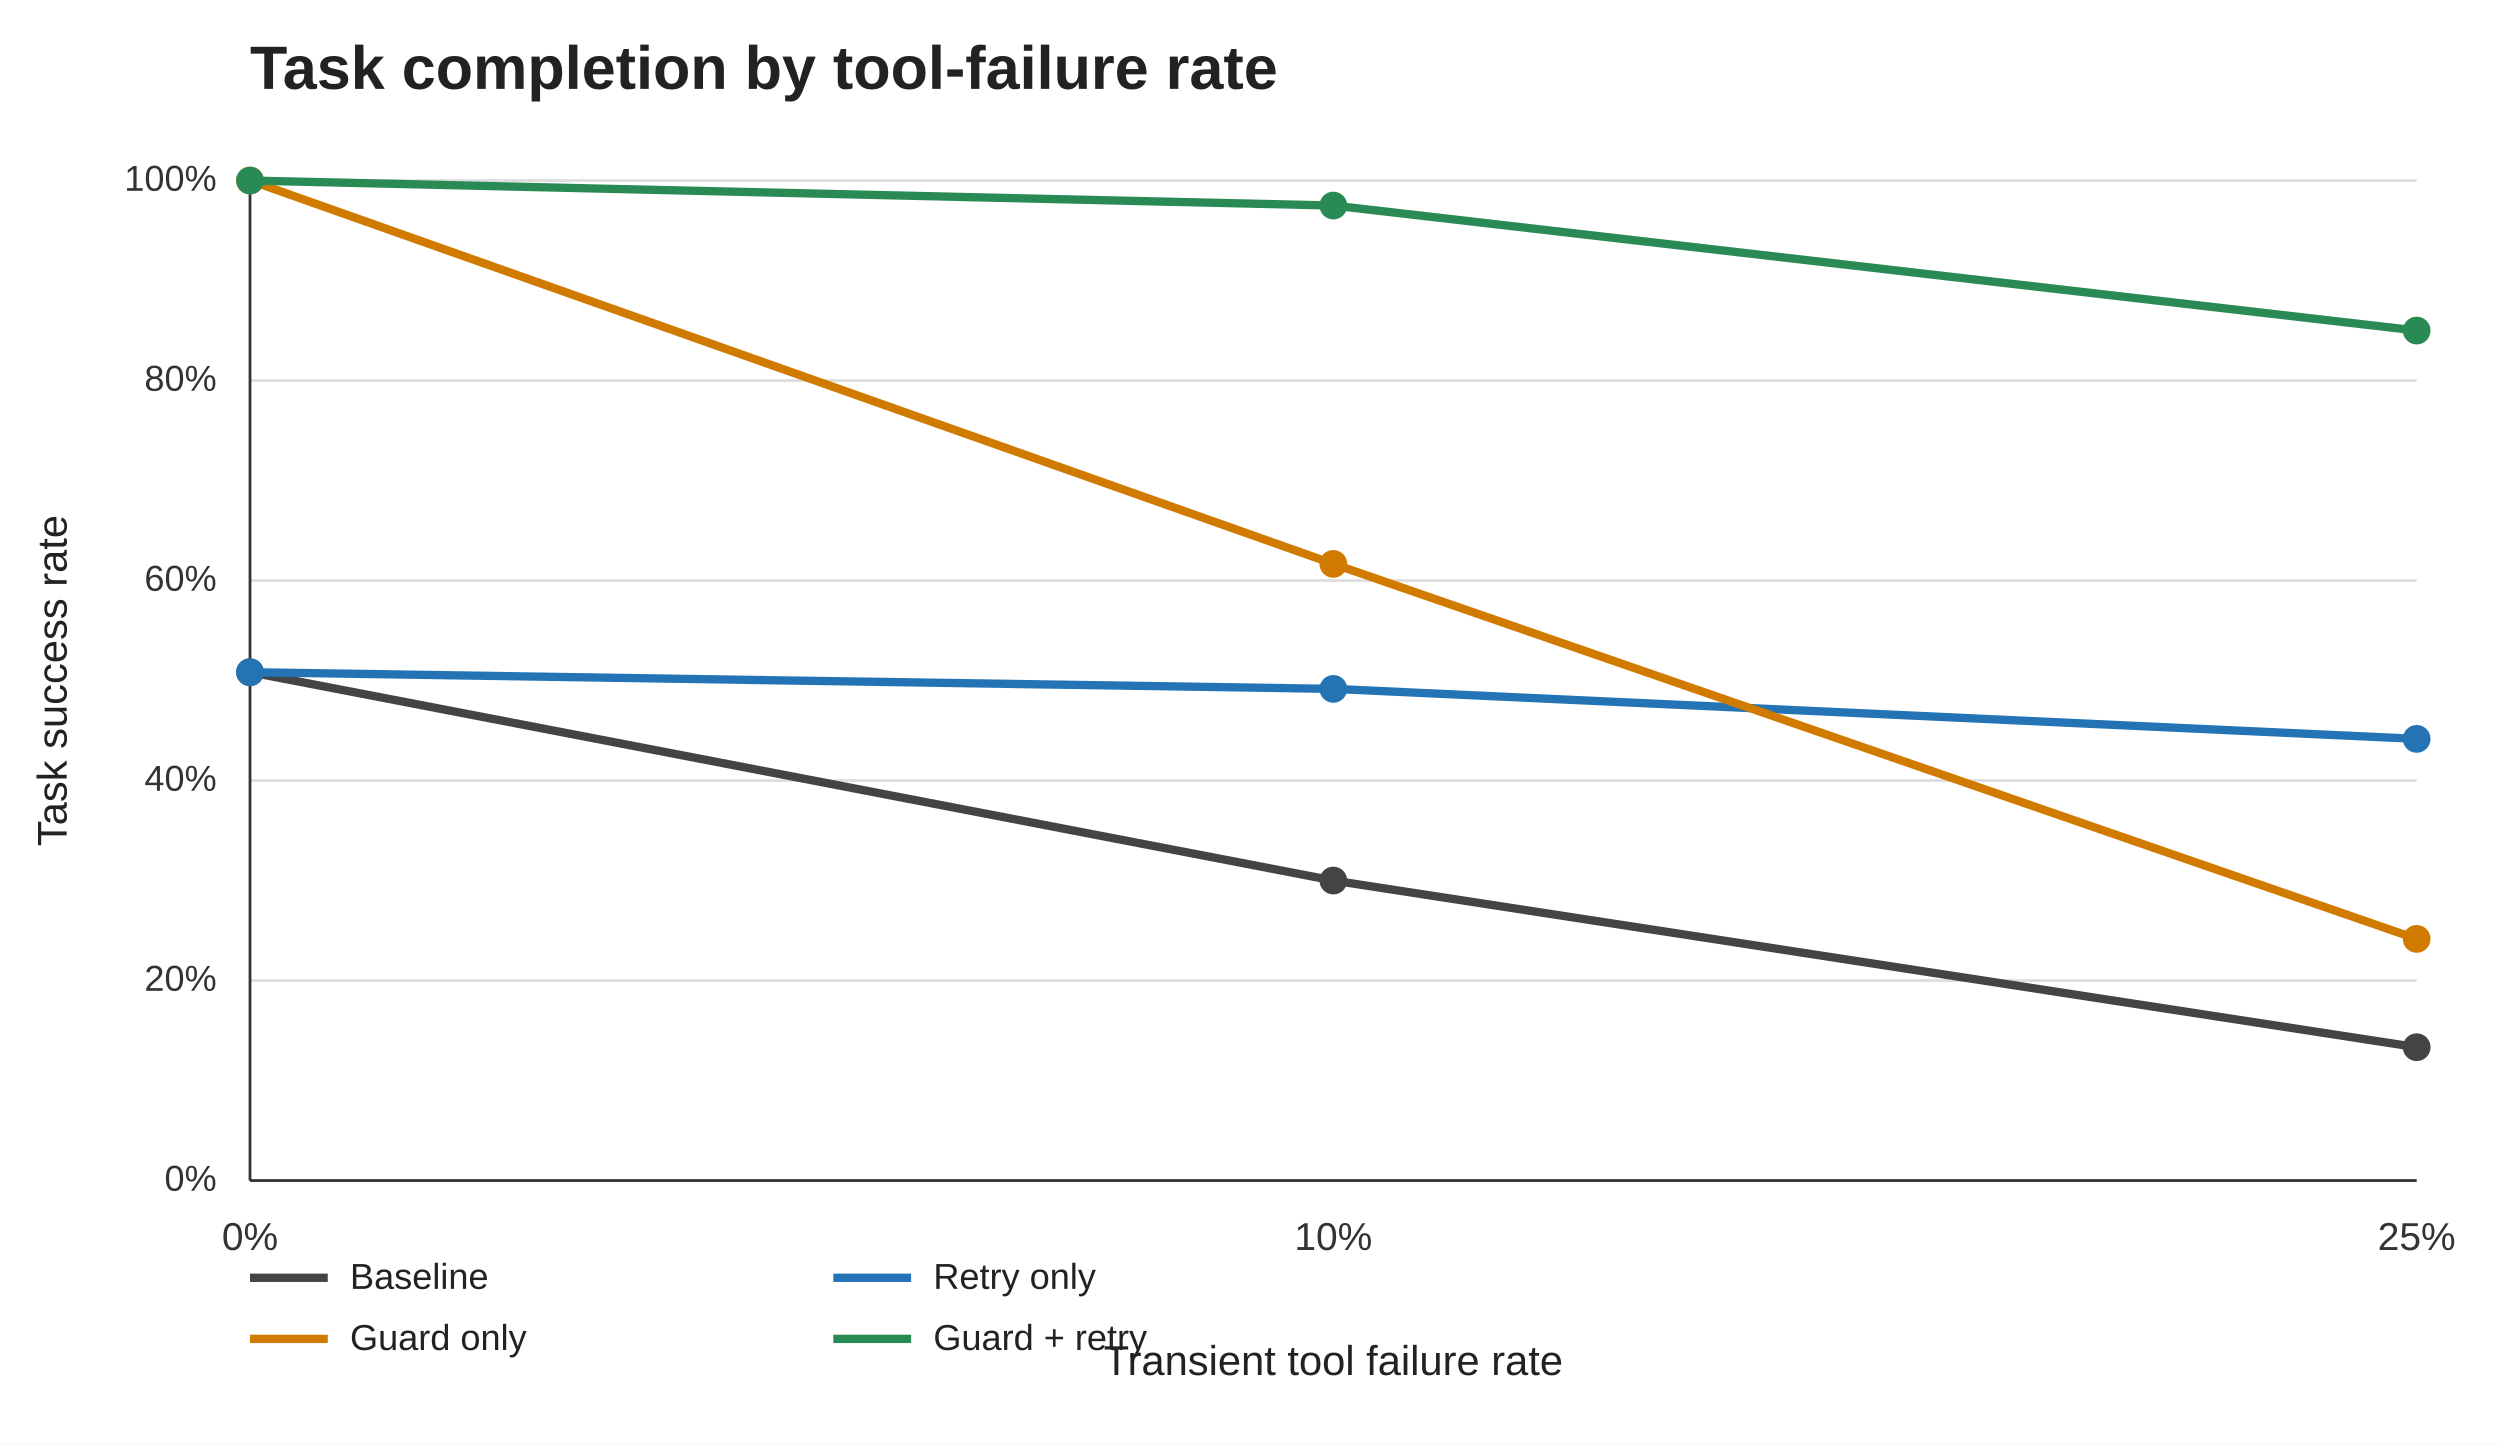
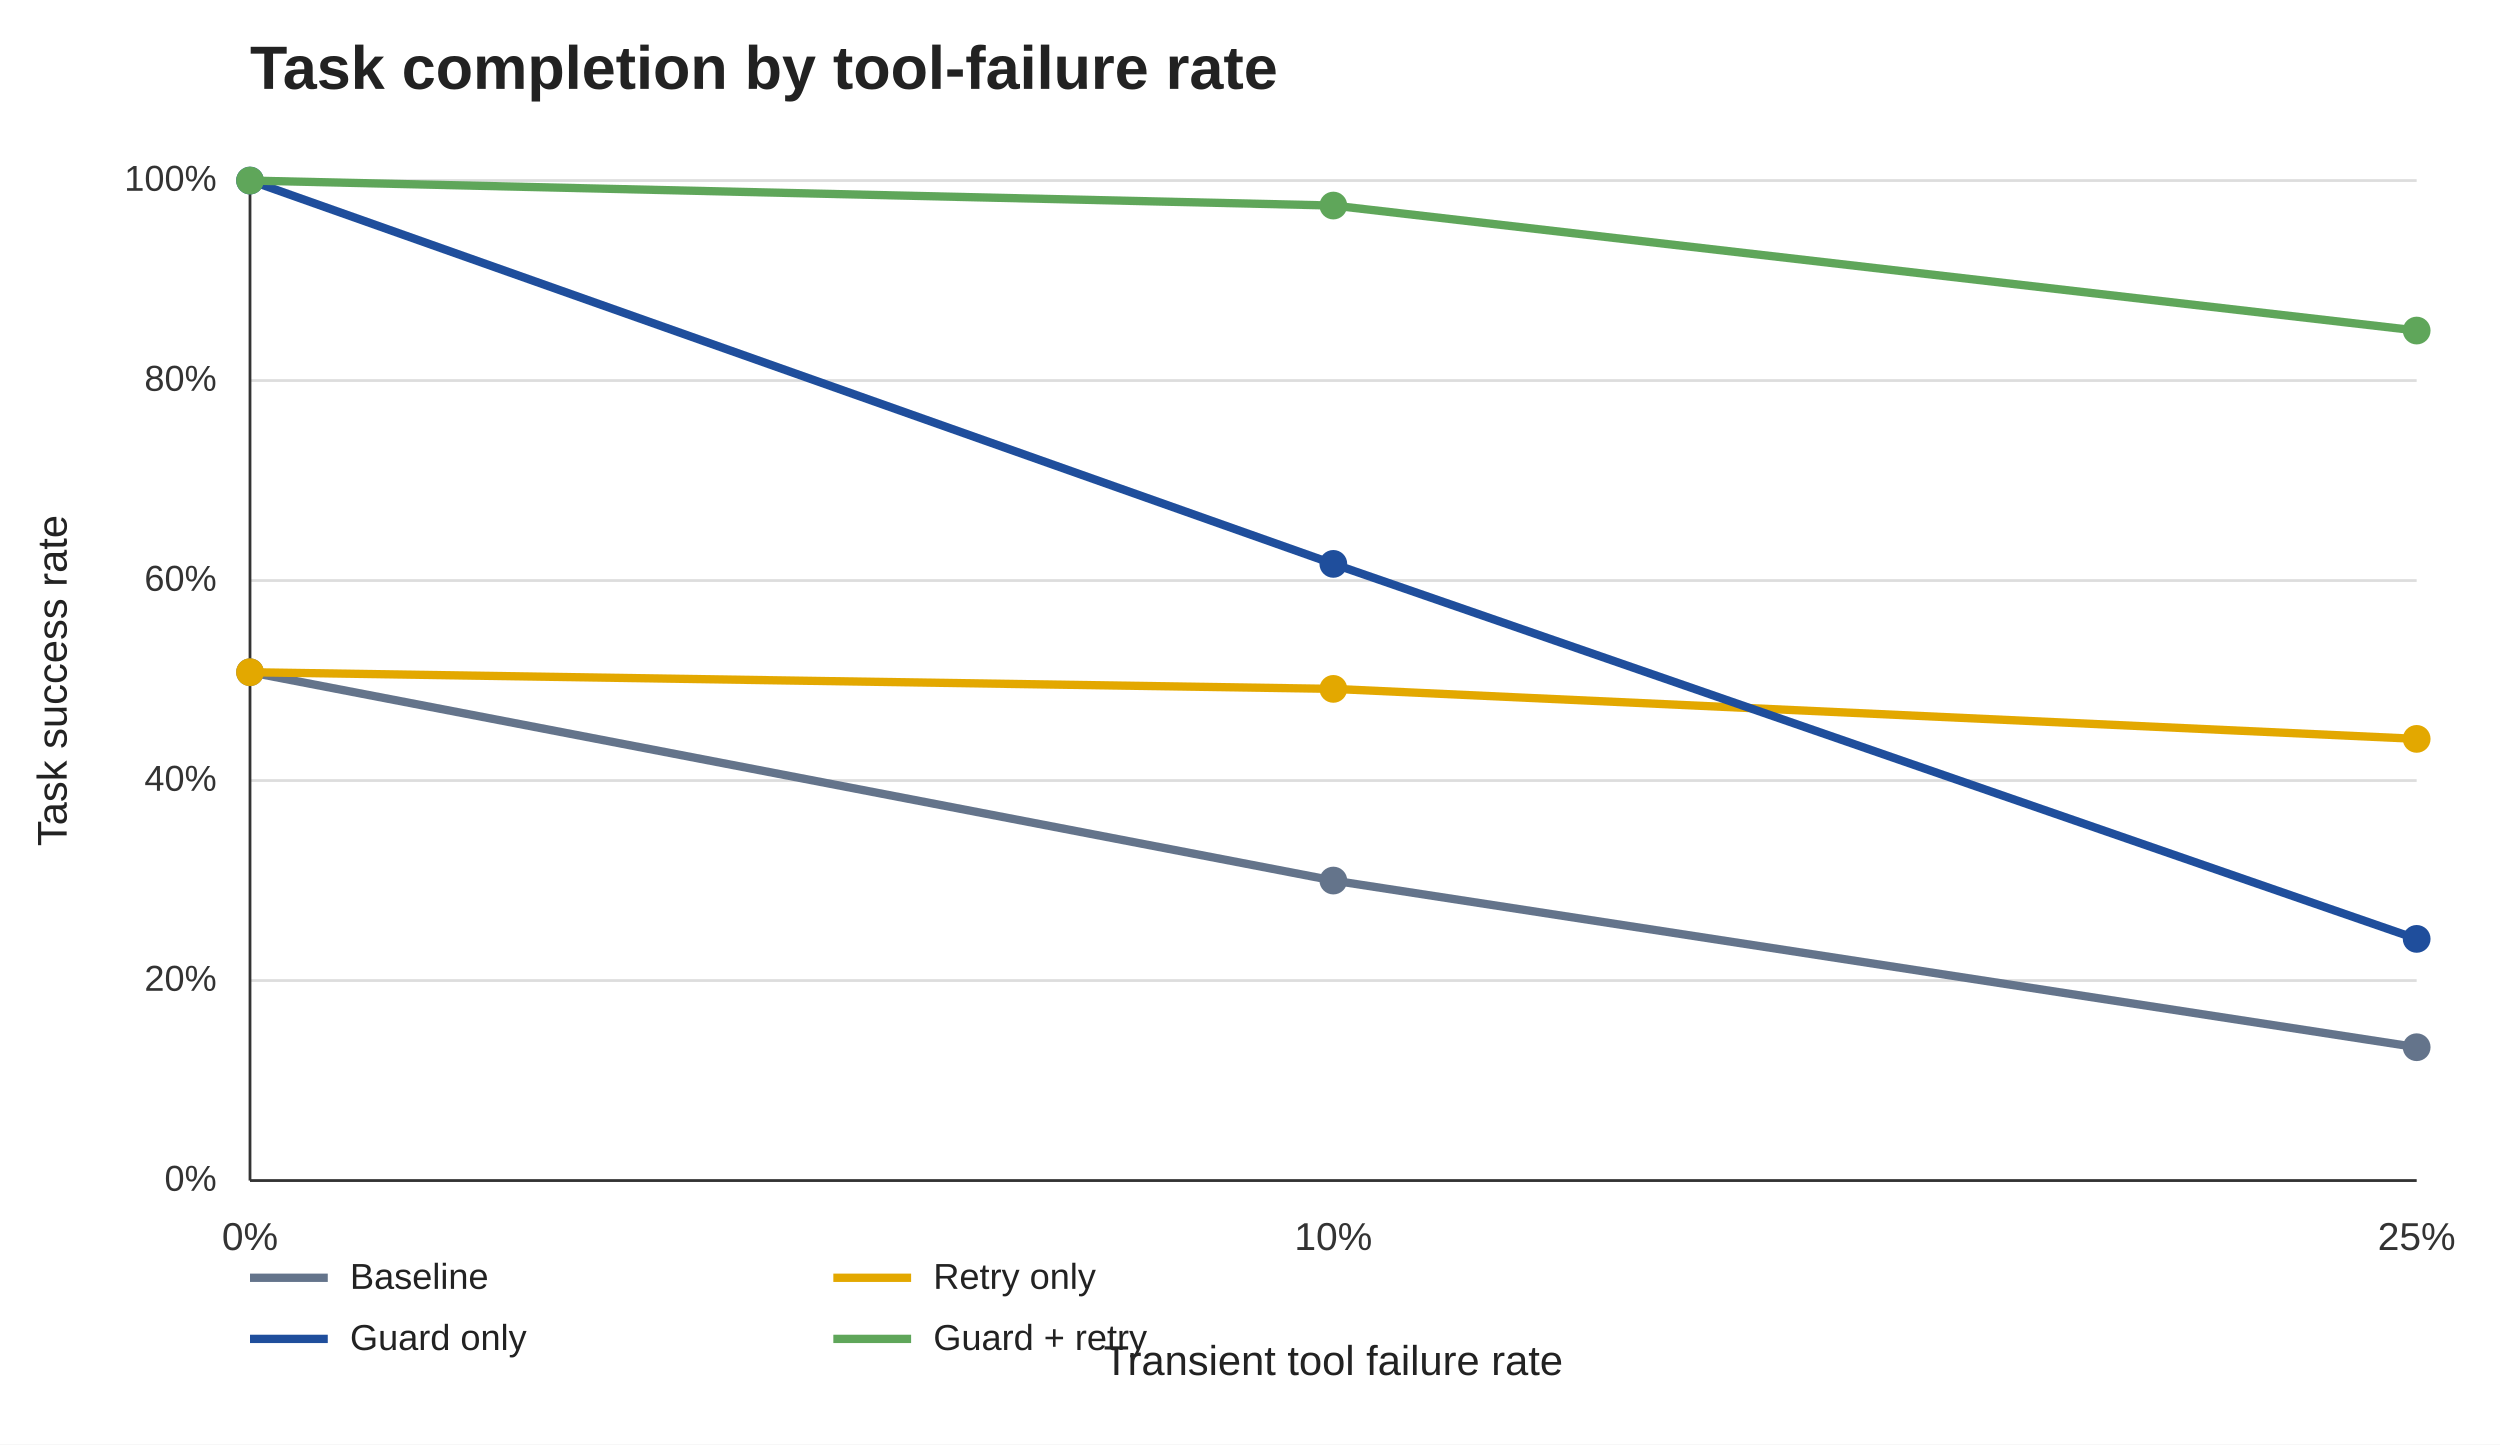
<svg xmlns="http://www.w3.org/2000/svg" width="900" height="520" viewBox="0 0 900 520">
  <rect width="100%" height="100%" fill="#ffffff" />
  <text x="90" y="32" font-family="Arial,sans-serif" font-size="22" font-weight="bold" fill="#222">Task completion by tool-failure rate</text>
  <line x1="90" y1="425.0" x2="870" y2="425.0" stroke="#dddddd" stroke-width="1" />
  <text x="78" y="425.0" text-anchor="end" dominant-baseline="middle" font-family="Arial,sans-serif" font-size="13" fill="#333">0%</text>
  <line x1="90" y1="353.0" x2="870" y2="353.0" stroke="#dddddd" stroke-width="1" />
  <text x="78" y="353.0" text-anchor="end" dominant-baseline="middle" font-family="Arial,sans-serif" font-size="13" fill="#333">20%</text>
  <line x1="90" y1="281.0" x2="870" y2="281.0" stroke="#dddddd" stroke-width="1" />
  <text x="78" y="281.0" text-anchor="end" dominant-baseline="middle" font-family="Arial,sans-serif" font-size="13" fill="#333">40%</text>
  <line x1="90" y1="209.0" x2="870" y2="209.0" stroke="#dddddd" stroke-width="1" />
  <text x="78" y="209.0" text-anchor="end" dominant-baseline="middle" font-family="Arial,sans-serif" font-size="13" fill="#333">60%</text>
  <line x1="90" y1="137.0" x2="870" y2="137.0" stroke="#dddddd" stroke-width="1" />
  <text x="78" y="137.0" text-anchor="end" dominant-baseline="middle" font-family="Arial,sans-serif" font-size="13" fill="#333">80%</text>
  <line x1="90" y1="65.0" x2="870" y2="65.0" stroke="#dddddd" stroke-width="1" />
  <text x="78" y="65.0" text-anchor="end" dominant-baseline="middle" font-family="Arial,sans-serif" font-size="13" fill="#333">100%</text>
  <line x1="90" y1="65" x2="90" y2="425" stroke="#333" />
  <line x1="90" y1="425" x2="870" y2="425" stroke="#333" />
  <text x="90.0" y="450" text-anchor="middle" font-family="Arial,sans-serif" font-size="14" fill="#333">0%</text>
  <text x="480.0" y="450" text-anchor="middle" font-family="Arial,sans-serif" font-size="14" fill="#333">10%</text>
  <text x="870.0" y="450" text-anchor="middle" font-family="Arial,sans-serif" font-size="14" fill="#333">25%</text>
  <text x="480.0" y="495" text-anchor="middle" font-family="Arial,sans-serif" font-size="15" fill="#222">Transient tool failure rate</text>
  <text x="24" y="245.0" transform="rotate(-90 24 245.0)" text-anchor="middle" font-family="Arial,sans-serif" font-size="15" fill="#222">Task success rate</text>
-   <polyline points="90.0,242.0 480.0,317.0 870.0,377.0" fill="none" stroke="#444444" stroke-width="3" />
-   <circle cx="90.0" cy="242.0" r="5" fill="#444444" />
-   <circle cx="480.0" cy="317.0" r="5" fill="#444444" />
-   <circle cx="870.0" cy="377.0" r="5" fill="#444444" />
-   <line x1="90" y1="460" x2="118" y2="460" stroke="#444444" stroke-width="3" />
+   <polyline points="90.0,242.0 480.0,317.0 870.0,377.0" fill="none" stroke="#64748b" stroke-width="3" />
+   <circle cx="90.0" cy="242.0" r="5" fill="#64748b" />
+   <circle cx="480.0" cy="317.0" r="5" fill="#64748b" />
+   <circle cx="870.0" cy="377.0" r="5" fill="#64748b" />
+   <line x1="90" y1="460" x2="118" y2="460" stroke="#64748b" stroke-width="3" />
  <text x="126" y="464" font-family="Arial,sans-serif" font-size="13" fill="#222">Baseline</text>
-   <polyline points="90.0,242.0 480.0,248.0 870.0,266.0" fill="none" stroke="#2474b5" stroke-width="3" />
-   <circle cx="90.0" cy="242.0" r="5" fill="#2474b5" />
-   <circle cx="480.0" cy="248.0" r="5" fill="#2474b5" />
-   <circle cx="870.0" cy="266.0" r="5" fill="#2474b5" />
-   <line x1="300" y1="460" x2="328" y2="460" stroke="#2474b5" stroke-width="3" />
+   <polyline points="90.0,242.0 480.0,248.0 870.0,266.0" fill="none" stroke="#E3A800" stroke-width="3" />
+   <circle cx="90.0" cy="242.0" r="5" fill="#E3A800" />
+   <circle cx="480.0" cy="248.0" r="5" fill="#E3A800" />
+   <circle cx="870.0" cy="266.0" r="5" fill="#E3A800" />
+   <line x1="300" y1="460" x2="328" y2="460" stroke="#E3A800" stroke-width="3" />
  <text x="336" y="464" font-family="Arial,sans-serif" font-size="13" fill="#222">Retry only</text>
-   <polyline points="90.0,65.0 480.0,203.0 870.0,338.0" fill="none" stroke="#d17a00" stroke-width="3" />
-   <circle cx="90.0" cy="65.0" r="5" fill="#d17a00" />
-   <circle cx="480.0" cy="203.0" r="5" fill="#d17a00" />
-   <circle cx="870.0" cy="338.0" r="5" fill="#d17a00" />
-   <line x1="90" y1="482" x2="118" y2="482" stroke="#d17a00" stroke-width="3" />
+   <polyline points="90.0,65.0 480.0,203.0 870.0,338.0" fill="none" stroke="#1F4E9C" stroke-width="3" />
+   <circle cx="90.0" cy="65.0" r="5" fill="#1F4E9C" />
+   <circle cx="480.0" cy="203.0" r="5" fill="#1F4E9C" />
+   <circle cx="870.0" cy="338.0" r="5" fill="#1F4E9C" />
+   <line x1="90" y1="482" x2="118" y2="482" stroke="#1F4E9C" stroke-width="3" />
  <text x="126" y="486" font-family="Arial,sans-serif" font-size="13" fill="#222">Guard only</text>
-   <polyline points="90.0,65.0 480.0,74.0 870.0,119.0" fill="none" stroke="#2a8a55" stroke-width="3" />
-   <circle cx="90.0" cy="65.0" r="5" fill="#2a8a55" />
-   <circle cx="480.0" cy="74.0" r="5" fill="#2a8a55" />
-   <circle cx="870.0" cy="119.0" r="5" fill="#2a8a55" />
-   <line x1="300" y1="482" x2="328" y2="482" stroke="#2a8a55" stroke-width="3" />
+   <polyline points="90.0,65.0 480.0,74.0 870.0,119.0" fill="none" stroke="#5FA65A" stroke-width="3" />
+   <circle cx="90.0" cy="65.0" r="5" fill="#5FA65A" />
+   <circle cx="480.0" cy="74.0" r="5" fill="#5FA65A" />
+   <circle cx="870.0" cy="119.0" r="5" fill="#5FA65A" />
+   <line x1="300" y1="482" x2="328" y2="482" stroke="#5FA65A" stroke-width="3" />
  <text x="336" y="486" font-family="Arial,sans-serif" font-size="13" fill="#222">Guard + retry</text>
</svg>
